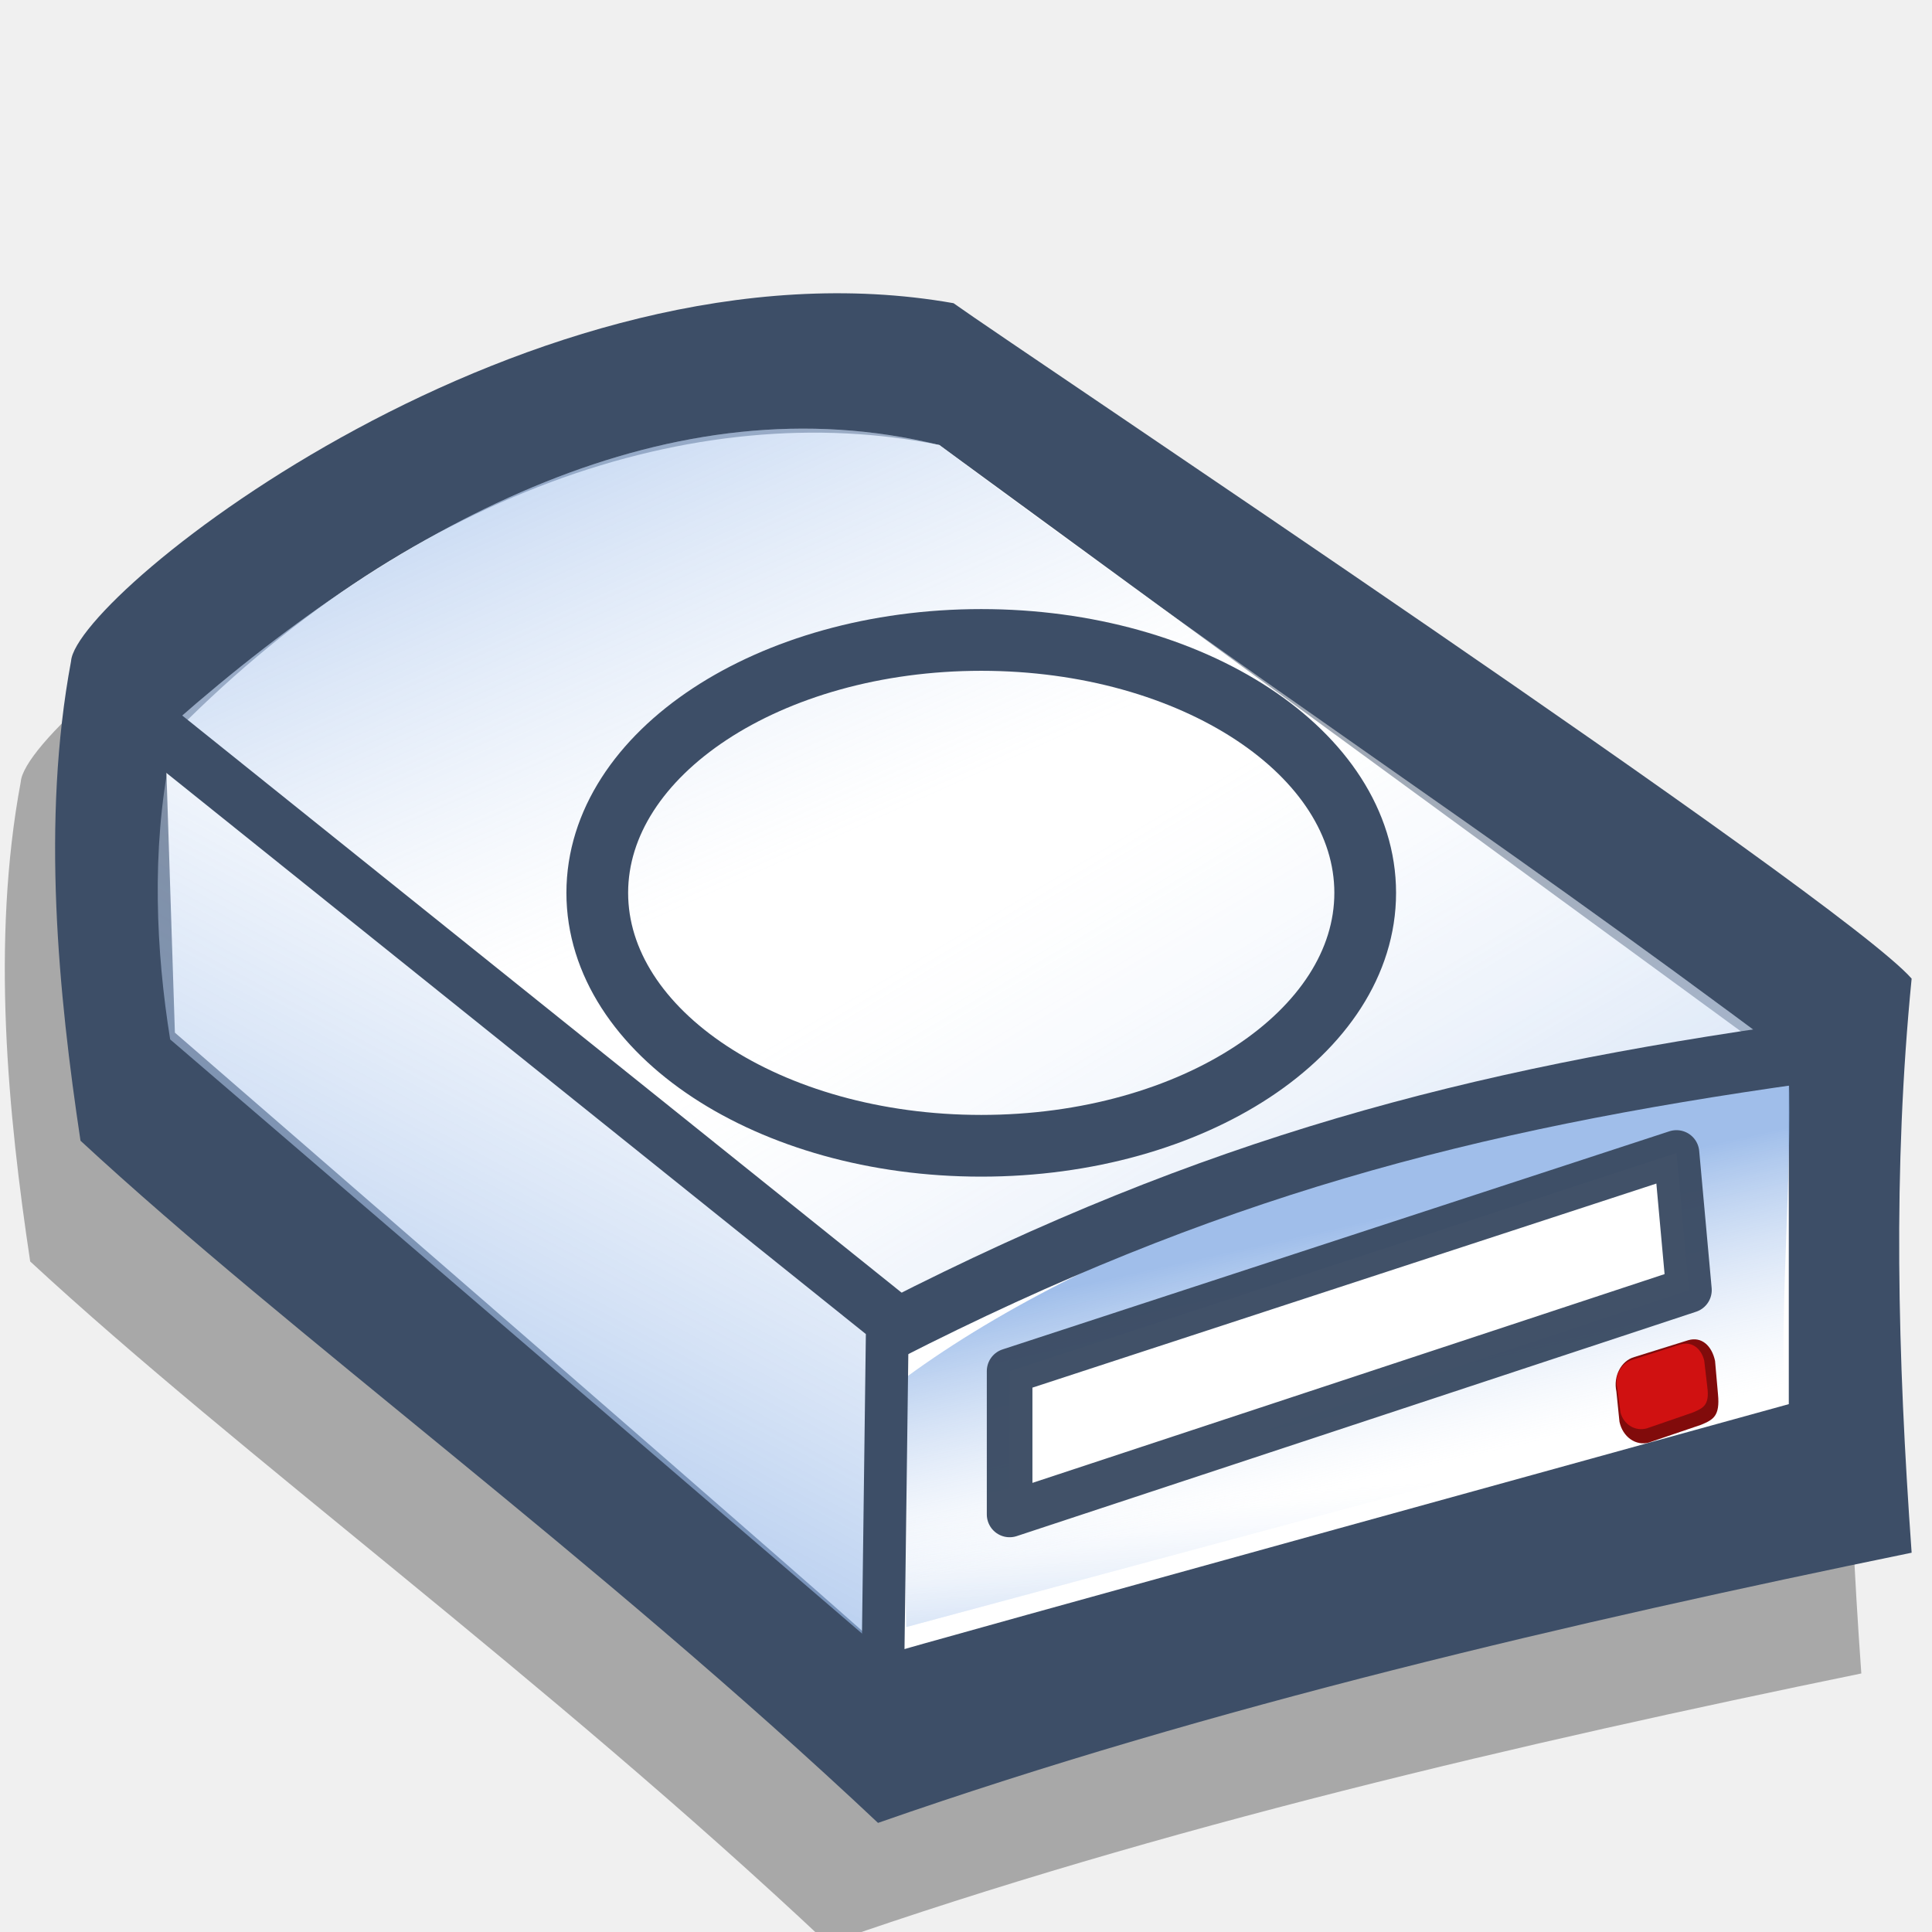
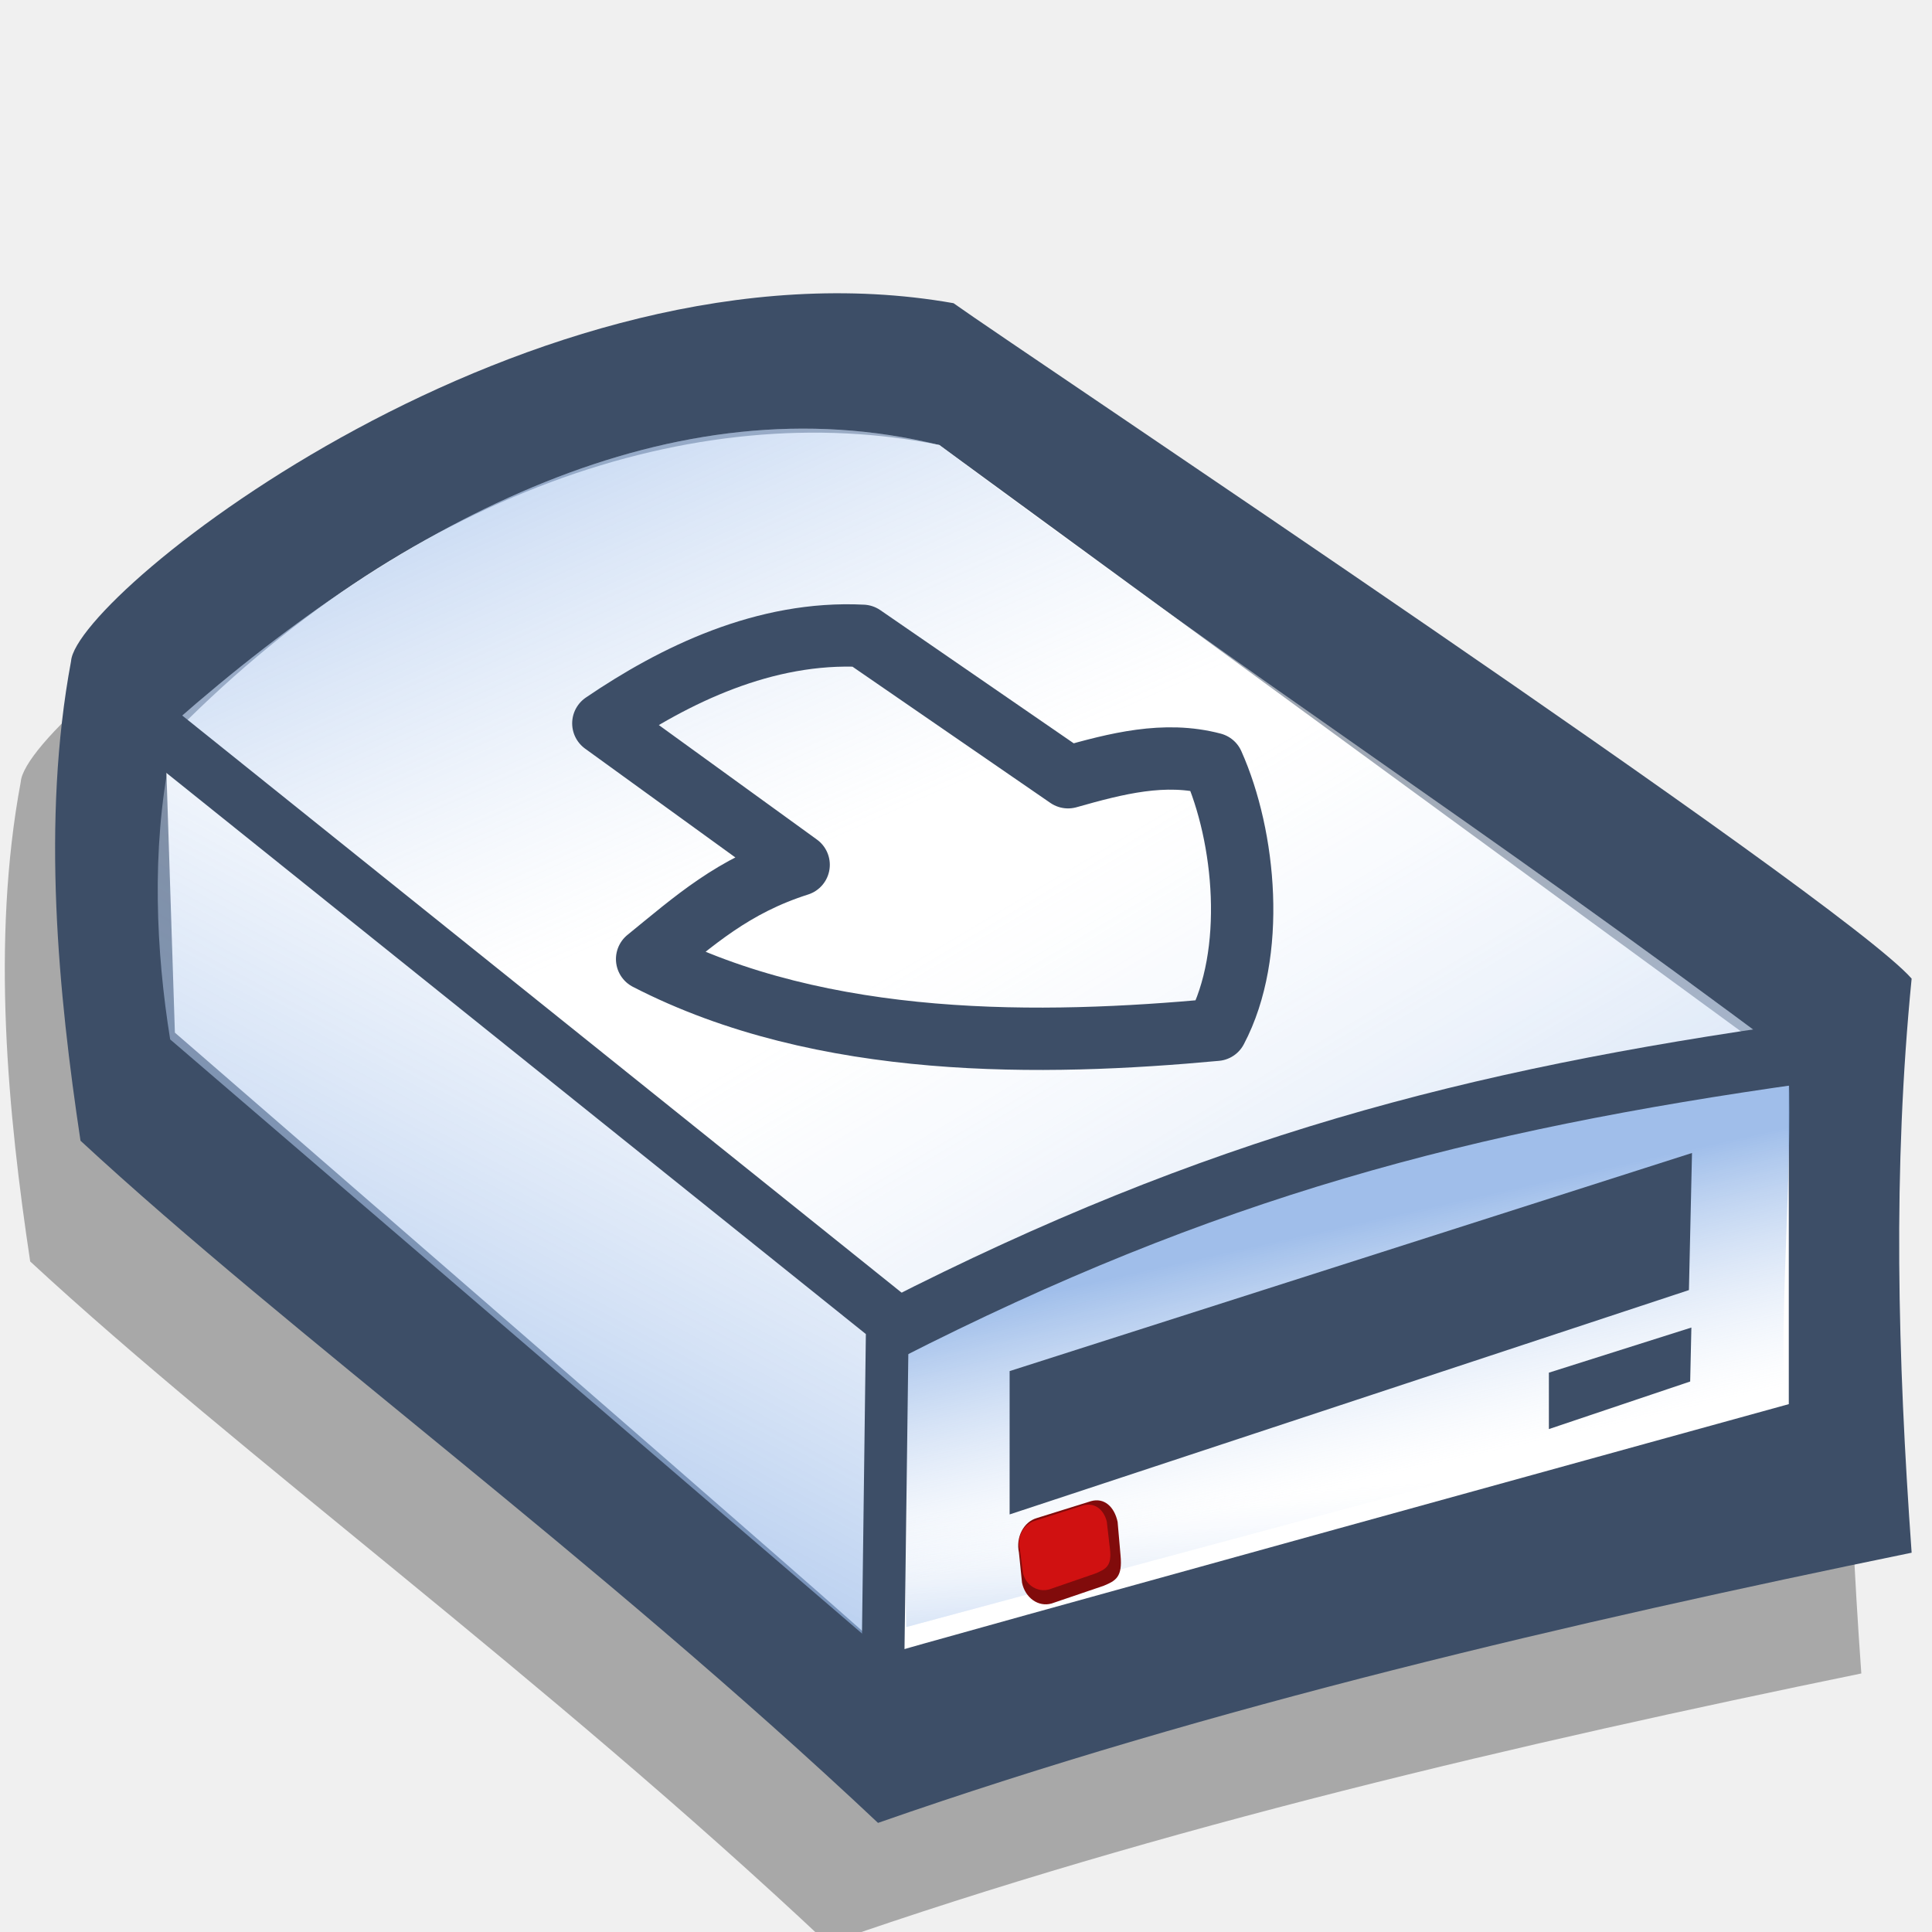
<svg xmlns="http://www.w3.org/2000/svg" xmlns:xlink="http://www.w3.org/1999/xlink" version="1.0" x="0" y="0" width="90" height="90" id="svg695">
  <defs id="defs697">
    <linearGradient id="linearGradient768">
      <stop style="stop-color:#970000;stop-opacity:1;" offset="0" id="stop769" />
      <stop style="stop-color:#ffffff;stop-opacity:0;" offset="1" id="stop770" />
    </linearGradient>
    <linearGradient id="linearGradient762">
      <stop style="stop-color:#7d7d7d;stop-opacity:1;" offset="0" id="stop763" />
      <stop style="stop-color:#ffffff;stop-opacity:1;" offset="1" id="stop764" />
    </linearGradient>
    <linearGradient id="linearGradient734">
      <stop style="stop-color:#7fa8e3;stop-opacity:0.741;" offset="0" id="stop735" />
      <stop style="stop-color:#ffffff;stop-opacity:0.29;" offset="1" id="stop736" />
    </linearGradient>
    <linearGradient id="linearGradient714">
      <stop style="stop-color:#7fa8e3;stop-opacity:0.741;" offset="0" id="stop715" />
      <stop style="stop-color:#ffffff;stop-opacity:0.29;" offset="1" id="stop716" />
    </linearGradient>
    <linearGradient x1="52.699" y1="118.881" x2="27.752" y2="95.902" id="linearGradient717" xlink:href="#linearGradient714" gradientUnits="userSpaceOnUse" gradientTransform="scale(1.615491,0.619007)" spreadMethod="pad" />
    <linearGradient x1="8.762" y1="64.305" x2="27.938" y2="87.763" id="linearGradient719" xlink:href="#linearGradient734" gradientUnits="userSpaceOnUse" gradientTransform="matrix(1.615491,0,0,0.619007,7.394509e-8,-1.278808e-6)" spreadMethod="pad" />
    <linearGradient x1="21.656" y1="86.003" x2="33.825" y2="57.582" id="linearGradient721" xlink:href="#linearGradient714" gradientUnits="userSpaceOnUse" gradientTransform="matrix(1.066005,0,0,0.938082,7.394509e-8,-1.278808e-6)" spreadMethod="pad" />
    <linearGradient x1="43.402" y1="124.643" x2="42.538" y2="116.731" id="linearGradient723" xlink:href="#linearGradient714" gradientUnits="userSpaceOnUse" gradientTransform="scale(1.519424,0.658144)" spreadMethod="pad" />
    <linearGradient x1="42.164" y1="103.866" x2="46.259" y2="115.265" id="linearGradient725" xlink:href="#linearGradient714" gradientUnits="userSpaceOnUse" gradientTransform="matrix(1.519424,0,0,0.658144,7.394509e-8,-1.278808e-6)" spreadMethod="pad" />
    <linearGradient x1="28.345" y1="41.448" x2="5.58" y2="27.469" id="linearGradient761" xlink:href="#linearGradient762" gradientUnits="userSpaceOnUse" gradientTransform="scale(1.51774,0.658874)" spreadMethod="pad" />
    <linearGradient x1="9.884" y1="34.841" x2="-1.722" y2="27.354" id="linearGradient766" xlink:href="#linearGradient768" gradientUnits="userSpaceOnUse" gradientTransform="scale(1.61859,0.617822)" spreadMethod="pad" />
  </defs>
  <path d="M 5.082 49.783 C 3.683 55.013 4.493 60.685 5.524 65.472 C 15.321 71.807 29.536 79.025 42.868 87.79 C 58.557 83.96 75.358 81.235 91.268 78.951 C 90.605 72.47 90.384 66.43 91.268 60.169 C 87.953 57.517 49.497 39.619 46.404 38.072 C 26.738 35.641 5.303 47.574 5.082 49.783 z " transform="matrix(0.994837,0,0,1.423897,-4.089137,-34.46167)" style="font-size:12;fill-opacity:0.3;fill-rule:evenodd;stroke-width:1;" id="path780" />
  <path d="M 5.082 49.783 C 3.683 55.013 4.493 60.685 5.524 65.472 C 15.321 71.807 29.536 79.025 42.868 87.79 C 58.557 83.96 75.358 81.235 91.268 78.951 C 90.605 72.47 90.384 66.43 91.268 60.169 C 87.953 57.517 49.497 39.619 46.404 38.072 C 26.738 35.641 5.303 47.574 5.082 49.783 z " transform="matrix(0.994837,0,0,1.423897,-1.745386,-40.08667)" style="font-size:12;fill:#3d4e67;fill-rule:evenodd;stroke-width:1;" id="path726" />
  <path d="M 9.502 52.435 C 9.649 55.602 9.796 58.769 9.944 61.937 C 9.944 61.937 43.531 82.266 43.31 82.266 C 43.089 82.266 85.516 74.09 85.516 74.09 C 85.516 70.407 85.516 66.724 85.516 63.041 C 72.257 56.265 58.999 49.489 45.741 42.712 C 34.324 41.092 20.698 44.333 9.502 52.435 z " transform="matrix(0.994837,0,0,1.423897,-1.745386,-40.08667)" style="font-size:12;fill:#ffffff;fill-rule:evenodd;stroke-width:1;" id="path727" />
  <path d="M 9.944 51.772 C 22.907 59.064 31.231 63.925 44.194 71.217 C 57.6 66.872 71.005 62.747 85.737 62.821 C 70.269 54.718 61.209 50.815 45.741 42.712 C 33.293 40.576 20.845 45.069 9.944 51.772 z " transform="matrix(0.994837,0,0,1.423897,-1.745386,-40.08667)" style="font-size:12;fill:url(#linearGradient717);fill-rule:evenodd;stroke-width:1;" id="path702" />
  <path d="M 9.944 51.772 C 22.907 59.064 31.231 63.925 44.194 71.217 C 57.6 66.872 71.005 62.747 85.737 62.821 C 70.269 54.718 61.209 50.815 45.741 42.712 C 33.293 40.576 20.845 45.069 9.944 51.772 z " transform="matrix(0.994837,0,0,1.423897,-1.745386,-40.08667)" style="font-size:12;fill:url(#linearGradient719);fill-rule:evenodd;stroke-width:1;" id="path718" />
  <path d="M 9.723 52.877 C 20.698 59.211 31.01 65.104 42.647 71.88 C 42.721 75.269 42.795 78.657 42.868 82.045 C 31.82 75.416 20.771 68.787 9.723 62.158 C 9.06 59.285 8.839 55.971 9.723 52.877 z " transform="matrix(0.994837,0,0,1.423897,-1.745386,-40.08667)" style="font-size:12;fill:url(#linearGradient721);fill-rule:evenodd;stroke-width:1;" id="path720" />
  <path d="M 43.973 72.322 L 44.194 81.382 L 85.295 73.648 L 84.853 63.483 L 43.973 72.322 z " transform="matrix(0.994837,0,0,1.423897,-1.745386,-40.08667)" style="font-size:12;fill:url(#linearGradient723);fill-rule:evenodd;stroke-width:1;" id="path722" />
-   <path d="M 44.194 73.206 C 44.194 75.931 44.194 78.657 44.194 81.382 C 57.894 78.804 71.595 76.226 85.295 73.648 C 85.147 70.26 85.663 66.651 85.516 63.263 C 68.427 64.736 53.107 68.639 44.194 73.206 z " transform="matrix(0.994837,0,0,1.423897,-1.745386,-40.08667)" style="font-size:12;fill:url(#linearGradient725);fill-rule:evenodd;stroke-width:1;" id="path724" />
+   <path d="M 44.194,72.318 C 44.194,75.043 44.194,78.657 44.194,81.382 C 57.894,78.804 71.595,76.226 85.295,73.648 C 85.147,70.26 85.663,66.651 85.516,63.263 C 68.427,64.736 53.107,67.751 44.194,72.318 z" transform="matrix(0.994837,0,0,1.423897,-1.745386,-40.08667)" style="font-size:12;fill:url(#linearGradient725);fill-rule:evenodd;stroke-width:1;" id="path724" />
  <path d="M 8.618 51.772 L 43.31 71.218 L 43.089 83.15 " transform="matrix(0.994837,0,0,1.423897,-1.745386,-40.08667)" style="font-size:12;fill:none;fill-rule:evenodd;stroke:#3d4e67;stroke-width:2;" id="path728" />
  <path d="M 43.531 71.659 C 58.41 66.356 70.416 64.146 86.179 62.6 " transform="matrix(0.994837,0,0,1.423897,-1.745386,-40.08667)" style="font-size:12;fill:none;fill-rule:evenodd;stroke:#3d4e67;stroke-width:2;" id="path729" />
-   <path d="M 61.609 38.186 C 61.609 44.69 53.596 49.968 43.722 49.968 C 33.849 49.968 25.836 44.69 25.836 38.186 C 25.836 31.682 33.849 26.404 43.722 26.404 C 53.596 26.404 61.609 31.682 61.609 38.186 z " transform="translate(1.987381,3.406944)" style="font-size:12;fill:none;fill-rule:evenodd;stroke:#3d4e67;stroke-width:2.875;" id="path584" />
-   <path d="M 47.032 63.871 L 47.032 70.548 L 78.677 60.097 L 78.097 53.71 L 47.032 63.871 z " style="font-size:12;fill:#ffffff;fill-rule:evenodd;stroke:#3a4b63;stroke-width:2.125;stroke-linecap:round;stroke-linejoin:round;stroke-opacity:0.963;fill-opacity:1;" id="path642" />
-   <path style="font-size:12;fill:#810b0b;fill-rule:evenodd;stroke-width:1pt;fill-opacity:1;" d="M 76.129 63.217 C 75.517 63.393 75.146 64.107 75.297 64.818 L 75.441 66.23 C 75.592 66.941 76.207 67.373 76.819 67.197 L 79.243 66.372 C 79.81 66.136 80.129 65.967 80.031 64.953 L 79.894 63.397 C 79.743 62.685 79.265 62.254 78.652 62.43 L 76.129 63.217 z " id="path758" />
-   <path style="font-size:12;fill:#d01111;fill-rule:evenodd;stroke-width:1pt;fill-opacity:1;" d="M 76.05 63.342 C 75.511 63.501 75.193 64.088 75.338 64.658 L 75.488 65.795 C 75.633 66.365 76.185 66.695 76.725 66.536 L 78.86 65.799 C 79.358 65.592 79.638 65.446 79.535 64.63 L 79.389 63.377 C 79.244 62.807 78.813 62.473 78.273 62.632 L 76.05 63.342 z " id="path759" />
+   <path d="M 47.032,63.871 L 47.032,70.548 L 78.677,60.097 L 78.82,53.71 L 47.032,63.871 z" style="font-size:12;fill:#3d4e67;fill-rule:evenodd;stroke:none;stroke-width:2.125;stroke-linecap:round;stroke-linejoin:round;stroke-opacity:0.963;fill-opacity:1" id="path642" />
+   <path style="font-size:12px;fill:#810b0b;fill-opacity:1;fill-rule:evenodd;stroke-width:1pt" d="M 48.298,70.717 C 47.686,70.893 47.314,71.607 47.465,72.318 L 47.61,73.73 C 47.761,74.441 48.375,74.873 48.988,74.697 L 51.412,73.872 C 51.979,73.636 52.297,73.467 52.199,72.453 L 52.063,70.897 C 51.912,70.185 51.433,69.754 50.821,69.93 L 48.298,70.717 z" id="path758" />
+   <path style="font-size:12px;fill:#d01111;fill-opacity:1;fill-rule:evenodd;stroke-width:1pt" d="M 48.219,70.842 C 47.679,71.001 47.361,71.588 47.507,72.158 L 47.657,73.295 C 47.802,73.865 48.354,74.195 48.893,74.036 L 51.028,73.299 C 51.527,73.092 51.806,72.946 51.703,72.13 L 51.558,70.877 C 51.413,70.307 50.982,69.973 50.442,70.132 L 48.219,70.842 z" id="path759" />
+   <path id="path3194" style="font-size:12px;fill:#3d4e67;fill-opacity:1;fill-rule:evenodd;stroke:none;stroke-width:2.125;stroke-linecap:round;stroke-linejoin:round;stroke-opacity:0.963" d="M 72.153,63.944 L 72.153,66.572 L 78.735,64.356 L 78.791,61.842 L 72.153,63.944 z" />
+   <path style="opacity:1;fill:none;fill-opacity:1;fill-rule:evenodd;stroke:#3d4e67;stroke-width:2.904;stroke-linecap:butt;stroke-linejoin:round;marker:none;marker-start:none;marker-mid:none;marker-end:none;stroke-miterlimit:4;stroke-dasharray:none;stroke-dashoffset:0;stroke-opacity:1;visibility:visible;display:inline;overflow:visible;enable-background:accumulate" d="M 28.106,33.697 C 31.422,31.441 35.624,29.386 40.185,29.619 L 49.754,36.207 C 52.002,35.57 54.251,34.987 56.499,35.58 C 58.019,38.979 58.536,44.417 56.656,47.972 C 48.607,48.718 38.351,48.908 30.145,44.678 C 32.377,42.864 34.136,41.266 37.204,40.286 L 28.106,33.697 z" id="path3196" />
</svg>
